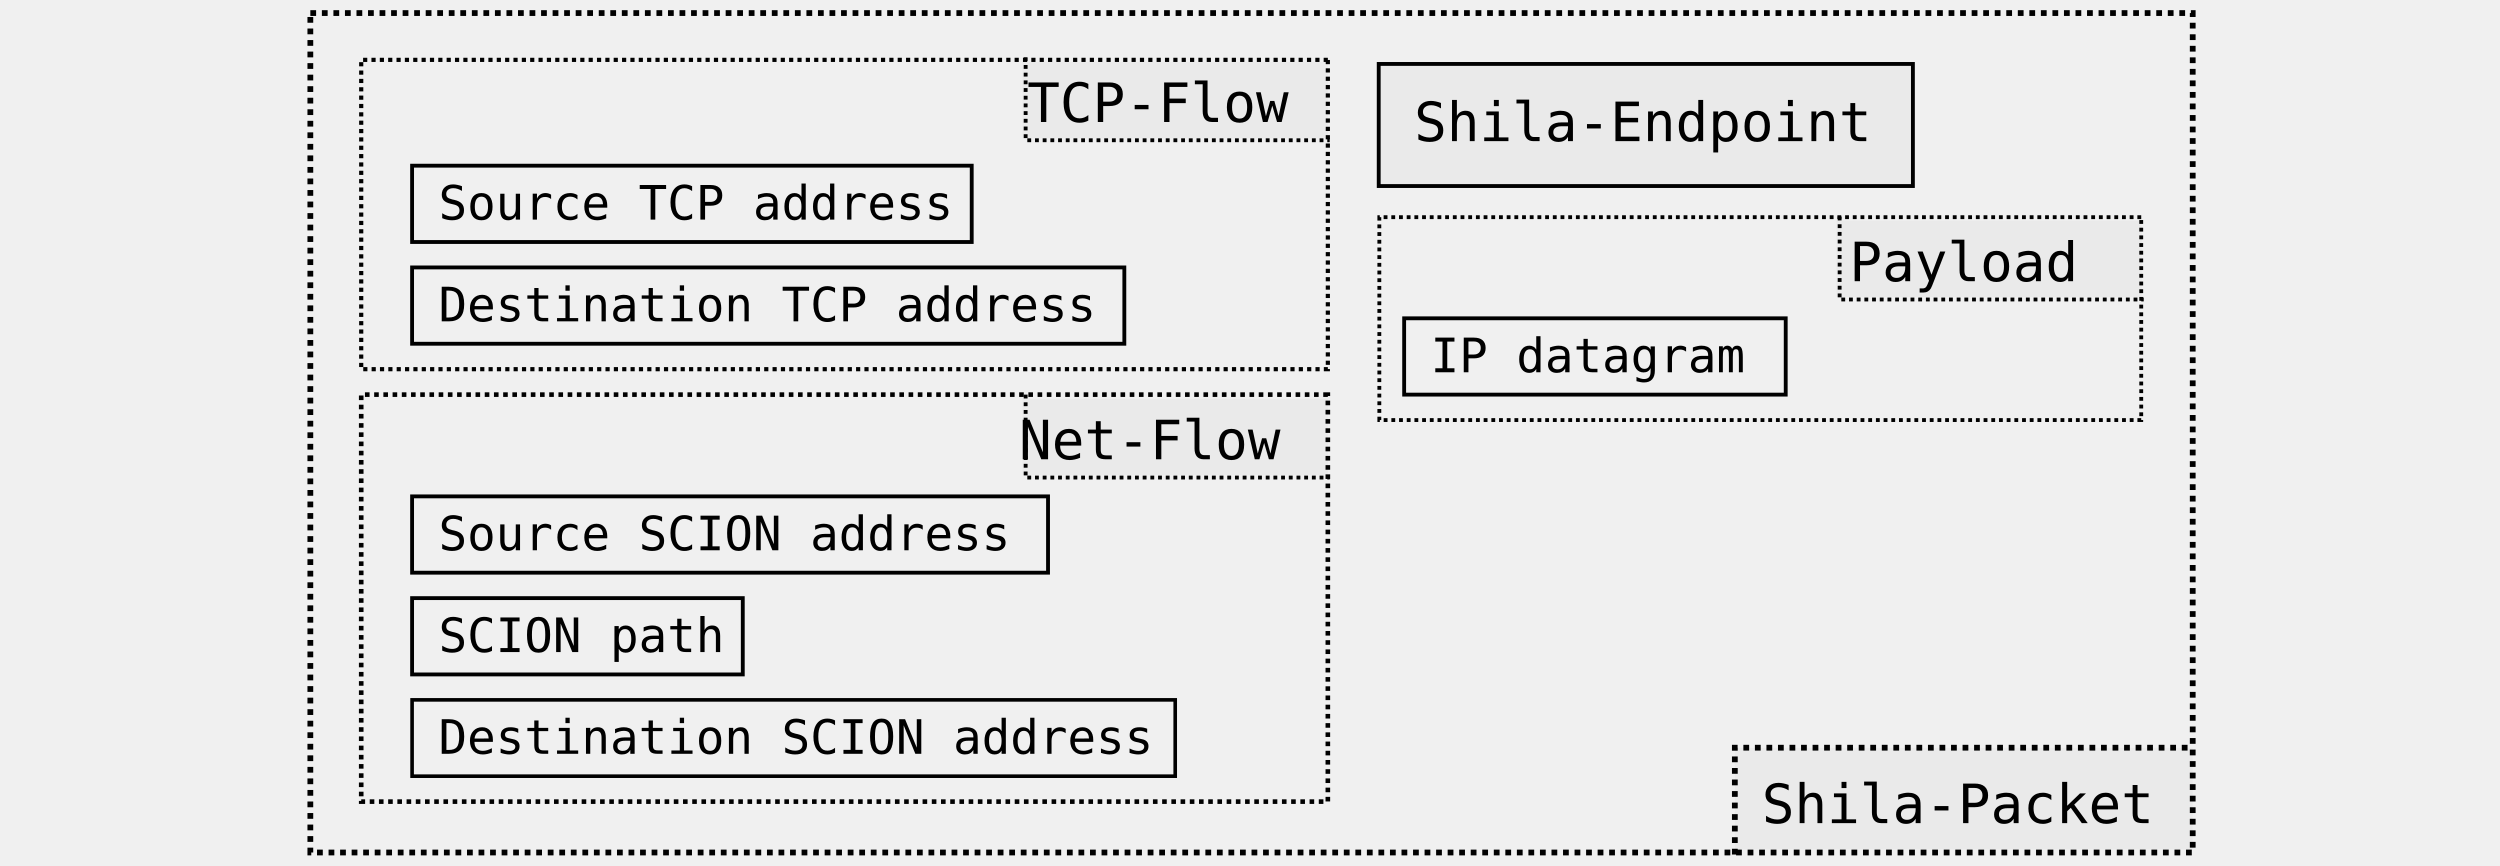
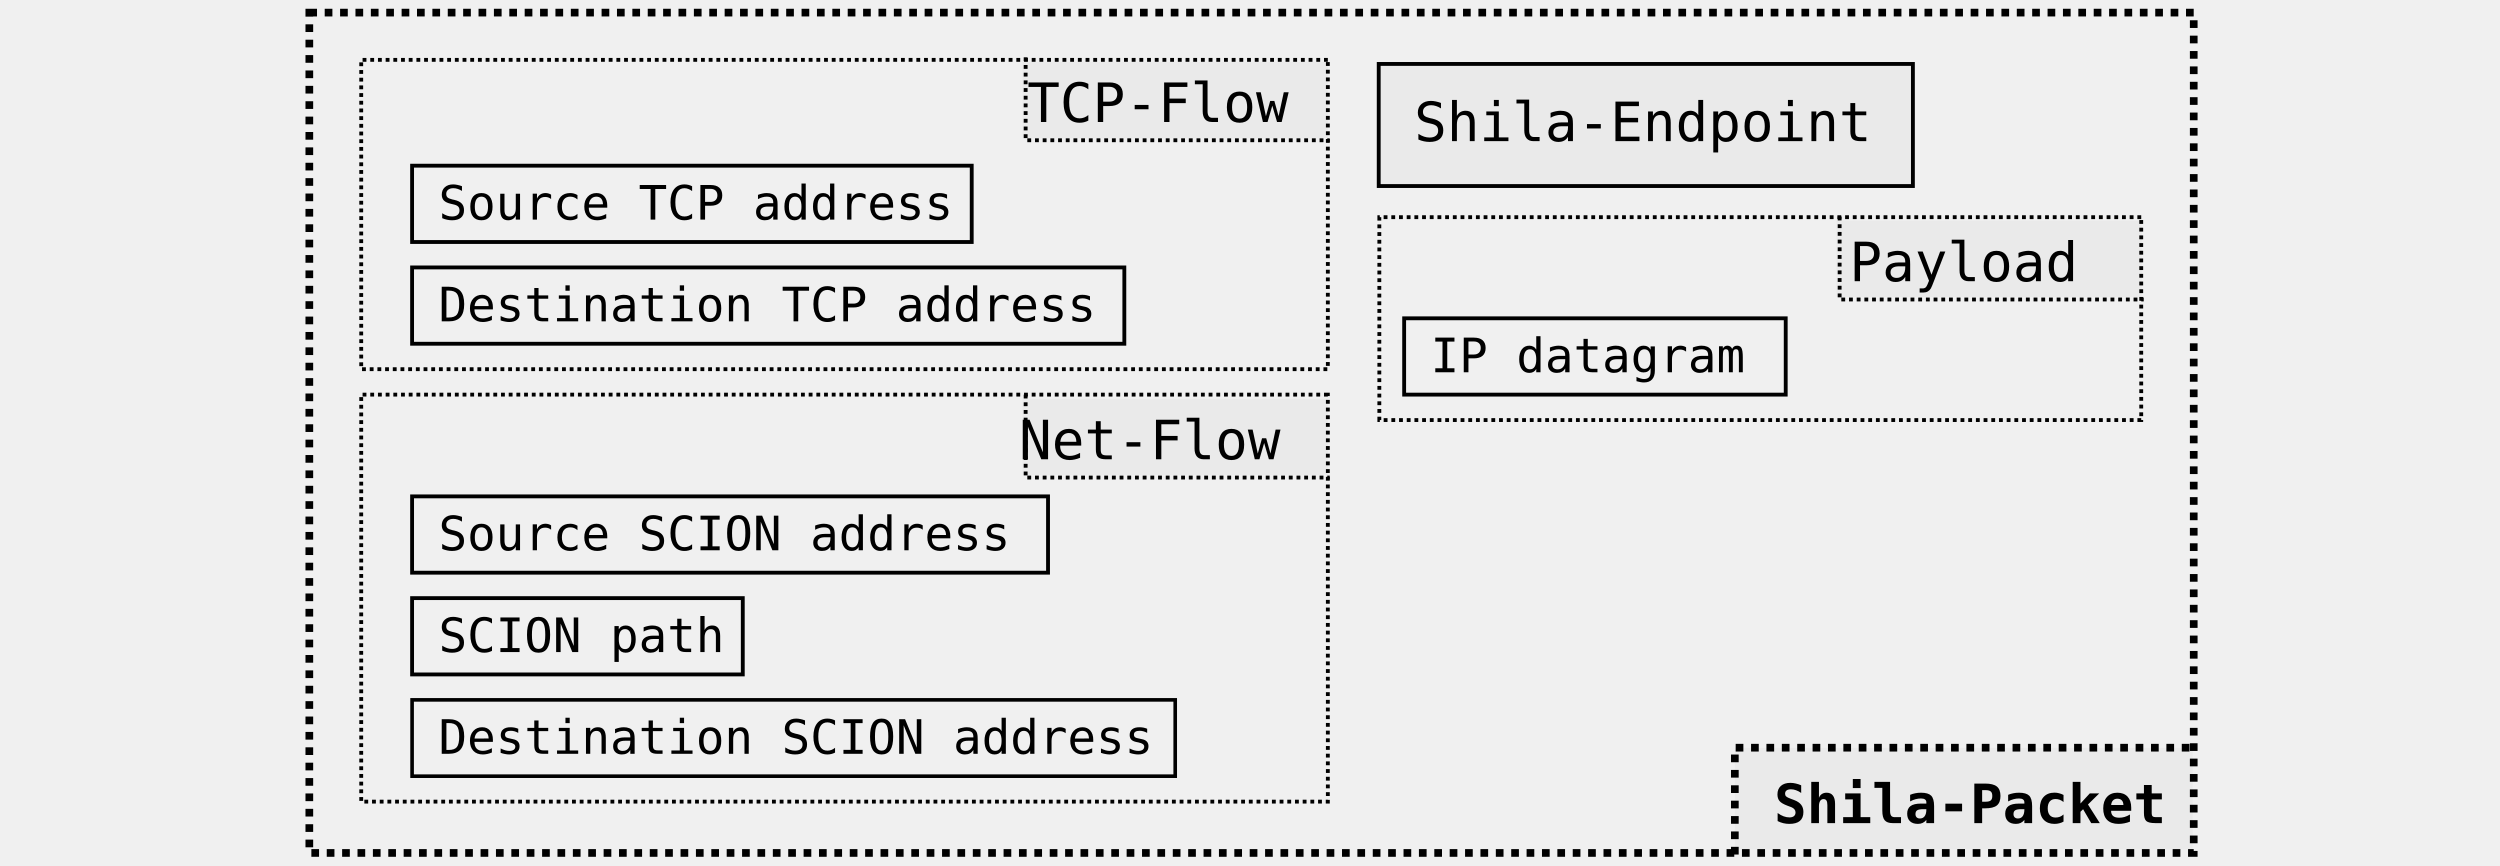
<svg xmlns="http://www.w3.org/2000/svg" width="2457" height="850.669" viewBox="0 0 650.081 225.073" version="1.1" id="svg8">
  <defs id="defs2">
    <marker orient="auto" refY="0" refX="0" id="marker3254" style="overflow:visible">
      <path id="path3252" d="M 5.77,0 -2.88,5 V -5 Z" style="fill:#000000;fill-opacity:1;fill-rule:evenodd;stroke:#000000;stroke-width:1pt;stroke-opacity:1" transform="scale(0.4)" />
    </marker>
    <marker orient="auto" refY="0" refX="0" id="marker3022" style="overflow:visible">
      <path id="path3020" d="M 5.77,0 -2.88,5 V -5 Z" style="fill:#000000;fill-opacity:1;fill-rule:evenodd;stroke:#000000;stroke-width:1pt;stroke-opacity:1" transform="scale(0.4)" />
    </marker>
    <marker orient="auto" refY="0" refX="0" id="marker12304" style="overflow:visible">
      <path id="path12302" d="M 5.77,0 -2.88,5 V -5 Z" style="fill:#ffffff;fill-rule:evenodd;stroke:#000000;stroke-width:1pt;stroke-opacity:1" transform="matrix(0.8,0,0,0.8,-4.8,0)" />
    </marker>
    <marker orient="auto" refY="0" refX="0" id="TriangleOutS" style="overflow:visible">
      <path id="path11520" d="M 5.77,0 -2.88,5 V -5 Z" style="fill:#000000;fill-opacity:1;fill-rule:evenodd;stroke:#000000;stroke-width:1pt;stroke-opacity:1" transform="scale(0.2)" />
    </marker>
    <marker orient="auto" refY="0" refX="0" id="TriangleOutL" style="overflow:visible">
      <path id="path11514" d="M 5.77,0 -2.88,5 V -5 Z" style="fill:#000000;fill-opacity:1;fill-rule:evenodd;stroke:#000000;stroke-width:1pt;stroke-opacity:1" transform="scale(0.8)" />
    </marker>
    <marker orient="auto" refY="0" refX="0" id="EmptyTriangleOutL" style="overflow:visible">
      <path id="path11532" d="M 5.77,0 -2.88,5 V -5 Z" style="fill:#ffffff;fill-rule:evenodd;stroke:#000000;stroke-width:1pt;stroke-opacity:1" transform="matrix(0.8,0,0,0.8,-4.8,0)" />
    </marker>
    <marker orient="auto" refY="0" refX="0" id="Arrow2Lend" style="overflow:visible">
      <path id="path11393" style="fill:#000000;fill-opacity:1;fill-rule:evenodd;stroke:#000000;stroke-width:0.625;stroke-linejoin:round;stroke-opacity:1" d="M 8.719,4.034 -2.207,0.016 8.719,-4.002 c -1.745,2.372 -1.735,5.617 -6e-7,8.035 z" transform="matrix(-1.1,0,0,-1.1,-1.1,0)" />
    </marker>
    <marker style="overflow:visible" id="marker11722" refX="0" refY="0" orient="auto">
      <path transform="matrix(-0.4,0,0,-0.4,-4,0)" style="fill:#000000;fill-opacity:1;fill-rule:evenodd;stroke:#000000;stroke-width:1pt;stroke-opacity:1" d="M 0,0 5,-5 -12.5,0 5,5 Z" id="path11720" />
    </marker>
    <marker orient="auto" refY="0" refX="0" id="Arrow1Send" style="overflow:visible">
      <path id="path11387" d="M 0,0 5,-5 -12.5,0 5,5 Z" style="fill:#000000;fill-opacity:1;fill-rule:evenodd;stroke:#000000;stroke-width:1pt;stroke-opacity:1" transform="matrix(-0.2,0,0,-0.2,-1.2,0)" />
    </marker>
    <marker orient="auto" refY="0" refX="0" id="DotM" style="overflow:visible">
      <path id="path916" d="m -2.5,-1 c 0,2.76 -2.24,5 -5,5 -2.76,0 -5,-2.24 -5,-5 0,-2.76 2.24,-5 5,-5 2.76,0 5,2.24 5,5 z" style="fill:#000000;fill-opacity:1;fill-rule:evenodd;stroke:#000000;stroke-width:1pt;stroke-opacity:1" transform="matrix(0.4,0,0,0.4,2.96,0.4)" />
    </marker>
    <marker orient="auto" refY="0" refX="0" id="DotL" style="overflow:visible">
      <path id="path913" d="m -2.5,-1 c 0,2.76 -2.24,5 -5,5 -2.76,0 -5,-2.24 -5,-5 0,-2.76 2.24,-5 5,-5 2.76,0 5,2.24 5,5 z" style="fill:#000000;fill-opacity:1;fill-rule:evenodd;stroke:#000000;stroke-width:1pt;stroke-opacity:1" transform="matrix(0.8,0,0,0.8,5.92,0.8)" />
    </marker>
    <marker orient="auto" refY="0" refX="0" id="Arrow1Mend-7" style="overflow:visible">
      <path id="path861-7" d="M 0,0 5,-5 -12.5,0 5,5 Z" style="fill:#000000;fill-opacity:1;fill-rule:evenodd;stroke:#000000;stroke-width:1pt;stroke-opacity:1" transform="matrix(-0.4,0,0,-0.4,-4,0)" />
    </marker>
    <marker orient="auto" refY="0" refX="0" id="Arrow1Mend-0" style="overflow:visible">
      <path id="path861-6" d="M 0,0 5,-5 -12.5,0 5,5 Z" style="fill:#000000;fill-opacity:1;fill-rule:evenodd;stroke:#000000;stroke-width:1pt;stroke-opacity:1" transform="matrix(-0.4,0,0,-0.4,-4,0)" />
    </marker>
    <marker orient="auto" refY="0" refX="0" id="Arrow1Mend-4" style="overflow:visible">
      <path id="path861-8" d="M 0,0 5,-5 -12.5,0 5,5 Z" style="fill:#000000;fill-opacity:1;fill-rule:evenodd;stroke:#000000;stroke-width:1pt;stroke-opacity:1" transform="matrix(-0.4,0,0,-0.4,-4,0)" />
    </marker>
    <marker orient="auto" refY="0" refX="0" id="Arrow1Mend-4-8" style="overflow:visible">
      <path id="path861-8-2" d="M 0,0 5,-5 -12.5,0 5,5 Z" style="fill:#000000;fill-opacity:1;fill-rule:evenodd;stroke:#000000;stroke-width:1pt;stroke-opacity:1" transform="matrix(-0.4,0,0,-0.4,-4,0)" />
    </marker>
    <marker orient="auto" refY="0" refX="0" id="Arrow1Mend-7-6" style="overflow:visible">
      <path id="path861-7-4" d="M 0,0 5,-5 -12.5,0 5,5 Z" style="fill:#000000;fill-opacity:1;fill-rule:evenodd;stroke:#000000;stroke-width:1pt;stroke-opacity:1" transform="matrix(-0.4,0,0,-0.4,-4,0)" />
    </marker>
    <marker orient="auto" refY="0" refX="0" id="Arrow1Mend-6" style="overflow:visible">
      <path id="path861-75" d="M 0,0 5,-5 -12.5,0 5,5 Z" style="fill:#000000;fill-opacity:1;fill-rule:evenodd;stroke:#000000;stroke-width:1pt;stroke-opacity:1" transform="matrix(-0.4,0,0,-0.4,-4,0)" />
    </marker>
    <marker orient="auto" refY="0" refX="0" id="Arrow1Mend-0-6" style="overflow:visible">
      <path id="path861-6-2" d="M 0,0 5,-5 -12.5,0 5,5 Z" style="fill:#000000;fill-opacity:1;fill-rule:evenodd;stroke:#000000;stroke-width:1pt;stroke-opacity:1" transform="matrix(-0.4,0,0,-0.4,-4,0)" />
    </marker>
    <marker orient="auto" refY="0" refX="0" id="Arrow1Mstart-2-2-3-4-1-9" style="overflow:visible">
      <path id="path3028-5-2-7-8-7-6" d="M 0,0 5,-5 -12.5,0 5,5 Z" style="fill:#000000;fill-opacity:1;fill-rule:evenodd;stroke:#000000;stroke-width:1pt;stroke-opacity:1" transform="matrix(0.4,0,0,0.4,4,0)" />
    </marker>
    <marker orient="auto" refY="0" refX="0" id="Arrow1Mend-4-3" style="overflow:visible">
      <path id="path861-8-6" d="M 0,0 5,-5 -12.5,0 5,5 Z" style="fill:#000000;fill-opacity:1;fill-rule:evenodd;stroke:#000000;stroke-width:1pt;stroke-opacity:1" transform="matrix(-0.4,0,0,-0.4,-4,0)" />
    </marker>
    <marker orient="auto" refY="0" refX="0" id="Arrow1Mend-4-3-3" style="overflow:visible">
      <path id="path861-8-6-6" d="M 0,0 5,-5 -12.5,0 5,5 Z" style="fill:#000000;fill-opacity:1;fill-rule:evenodd;stroke:#000000;stroke-width:1pt;stroke-opacity:1" transform="matrix(-0.4,0,0,-0.4,-4,0)" />
    </marker>
    <marker orient="auto" refY="0" refX="0" id="marker12304-7" style="overflow:visible">
      <path id="path12302-5" d="M 5.77,0 -2.88,5 V -5 Z" style="fill:#ffffff;fill-rule:evenodd;stroke:#000000;stroke-width:1pt;stroke-opacity:1" transform="matrix(0.8,0,0,0.8,-4.8,0)" />
    </marker>
    <marker orient="auto" refY="0" refX="0" id="marker3022-3" style="overflow:visible">
      <path id="path3020-5" d="M 5.77,0 -2.88,5 V -5 Z" style="fill:#000000;fill-opacity:1;fill-rule:evenodd;stroke:#000000;stroke-width:1pt;stroke-opacity:1" transform="scale(0.4)" />
    </marker>
    <marker orient="auto" refY="0" refX="0" id="marker3254-6" style="overflow:visible">
      <path id="path3252-2" d="M 5.77,0 -2.88,5 V -5 Z" style="fill:#000000;fill-opacity:1;fill-rule:evenodd;stroke:#000000;stroke-width:1pt;stroke-opacity:1" transform="scale(0.4)" />
    </marker>
    <marker orient="auto" refY="0" refX="0" id="Arrow1Mend" style="overflow:visible">
      <path id="path861" d="M 0,0 5,-5 -12.5,0 5,5 Z" style="fill:#000000;fill-opacity:1;fill-rule:evenodd;stroke:#000000;stroke-width:1pt;stroke-opacity:1" transform="matrix(-0.4,0,0,-0.4,-4,0)" />
    </marker>
  </defs>
  <g id="layer1" transform="translate(-50.27084,-492.0416)">
    <rect style="opacity:1;fill:#eaeaea;fill-opacity:1;stroke:none;stroke-width:1.061;stroke-linejoin:miter;stroke-miterlimit:4;stroke-dasharray:1.061, 4.243;stroke-dashoffset:0;stroke-opacity:1" id="rect13868-3-7" width="79.375" height="19.844" x="316.177" y="508.137" />
    <rect style="opacity:1;fill:#eaeaea;fill-opacity:1;stroke:none;stroke-width:1.061;stroke-linejoin:miter;stroke-miterlimit:4;stroke-dasharray:1.061, 4.243;stroke-dashoffset:0;stroke-opacity:1" id="rect13868-3-7-5" width="79.375" height="19.844" x="316.177" y="595.715" />
    <rect style="opacity:1;fill:none;fill-opacity:1;stroke:none;stroke-width:1.5;stroke-linecap:round;stroke-linejoin:round;stroke-miterlimit:4;stroke-dasharray:1.5, 1.5;stroke-dashoffset:0;stroke-opacity:1" id="rect1164-5" width="6.615" height="6.615" x="691.092" y="574.812" />
    <rect style="opacity:1;fill:#eaeaea;fill-opacity:1;stroke:#000000;stroke-width:1;stroke-linejoin:miter;stroke-miterlimit:4.4;stroke-dasharray:1, 1;stroke-dashoffset:0;stroke-opacity:1" id="rect819-5" width="291.042" height="79.375" x="150.813" y="847.333" />
    <text xml:space="preserve" style="font-style:normal;font-weight:normal;font-size:10.583px;line-height:1.25;font-family:sans-serif;letter-spacing:0px;word-spacing:0px;fill:#000000;fill-opacity:1;stroke:none;stroke-width:0.265" x="198.918" y="872.398" id="text823-3">
      <tspan id="tspan821-5" x="198.918" y="872.398" style="font-style:normal;font-variant:normal;font-weight:normal;font-stretch:normal;font-size:14.111px;font-family:'DejaVu Sans Mono';-inkscape-font-specification:'DejaVu Sans Mono';stroke-width:0.265">Shila-Connection-Mapping</tspan>
    </text>
    <rect style="opacity:1;fill:#eaeaea;fill-opacity:1;stroke:#000000;stroke-width:1;stroke-linejoin:miter;stroke-miterlimit:4.4;stroke-dasharray:1, 1;stroke-dashoffset:0;stroke-opacity:1" id="rect819-3-2" width="165.365" height="48.54" x="-113.771" y="969.306" />
    <text xml:space="preserve" style="font-style:normal;font-weight:normal;font-size:10.583px;line-height:1.25;font-family:sans-serif;letter-spacing:0px;word-spacing:0px;fill:#000000;fill-opacity:1;stroke:none;stroke-width:0.265" x="-98.101" y="998.853" id="text823-6-9">
      <tspan id="tspan821-7-1" x="-98.101" y="998.853" style="font-style:normal;font-variant:normal;font-weight:normal;font-stretch:normal;font-size:14.111px;font-family:'DejaVu Sans Mono';-inkscape-font-specification:'DejaVu Sans Mono';stroke-width:0.265">Shila-Connection</tspan>
    </text>
    <path style="fill:none;stroke:#000000;stroke-width:1.5;stroke-linecap:butt;stroke-linejoin:miter;stroke-miterlimit:4;stroke-dasharray:none;stroke-opacity:1;marker-end:url(#Arrow1Mend)" d="m -11.906,932 v -18.521 51.594" id="path850" />
    <path style="fill:none;stroke:#000000;stroke-width:1.5;stroke-linecap:butt;stroke-linejoin:miter;stroke-miterlimit:4;stroke-dasharray:none;stroke-opacity:1;marker-end:url(#marker3254-6)" d="m 365.125,906.6 v 79.64 H 58.208" id="path850-5" />
    <rect style="opacity:1;fill:#eaeaea;fill-opacity:1;stroke:#000000;stroke-width:1;stroke-linejoin:miter;stroke-miterlimit:4.4;stroke-dasharray:none;stroke-dashoffset:0;stroke-opacity:1" id="rect819-3-2-0" width="119.062" height="58.208" x="-66.146" y="853.948" />
    <path style="fill:none;stroke:#000000;stroke-width:1.5;stroke-linecap:butt;stroke-linejoin:miter;stroke-miterlimit:4;stroke-dasharray:none;stroke-opacity:1;marker-end:url(#marker3022-3)" d="M 24.606,896.017 H 130.969 181.24" id="path850-47" />
    <text xml:space="preserve" style="font-style:normal;font-weight:normal;font-size:10.583px;line-height:1.25;font-family:sans-serif;letter-spacing:0px;word-spacing:0px;fill:#000000;fill-opacity:1;stroke:none;stroke-width:0.265" x="-56.923" y="874.029" id="text823-6-9-7">
      <tspan x="-56.923" y="874.029" style="font-style:normal;font-variant:normal;font-weight:normal;font-stretch:normal;font-size:14.111px;font-family:'DejaVu Sans Mono';-inkscape-font-specification:'DejaVu Sans Mono';stroke-width:0.265" id="tspan10795">Shila-Packet</tspan>
    </text>
    <rect style="opacity:1;fill:#ffffff;fill-opacity:1;stroke:#000000;stroke-width:1;stroke-linejoin:miter;stroke-miterlimit:4.4;stroke-dasharray:none;stroke-dashoffset:0;stroke-opacity:1" id="rect819-3-2-0-1" width="64.823" height="19.844" x="-41.01" y="884.904" />
    <text xml:space="preserve" style="font-style:normal;font-weight:normal;font-size:10.583px;line-height:1.25;font-family:sans-serif;letter-spacing:0px;word-spacing:0px;fill:#000000;fill-opacity:1;stroke:none;stroke-width:0.265" x="-32.693" y="899.047" id="text823-6-9-7-5-1">
      <tspan x="-32.693" y="899.047" style="font-style:normal;font-variant:normal;font-weight:normal;font-stretch:normal;font-size:10.583px;font-family:'DejaVu Sans Mono';-inkscape-font-specification:'DejaVu Sans Mono';stroke-width:0.265" id="tspan10795-6-2">TCP-Flow</tspan>
    </text>
    <rect style="opacity:1;fill:#ffffff;fill-opacity:1;stroke:#000000;stroke-width:1;stroke-linejoin:miter;stroke-miterlimit:4.4;stroke-dasharray:none;stroke-dashoffset:0;stroke-opacity:1" id="rect819-3-2-0-1-7-3" width="119.062" height="19.844" x="296.333" y="885.698" />
    <text xml:space="preserve" style="font-style:normal;font-weight:normal;font-size:10.583px;line-height:1.25;font-family:sans-serif;letter-spacing:0px;word-spacing:0px;fill:#000000;fill-opacity:1;stroke:none;stroke-width:0.265" x="304.254" y="898.385" id="text823-6-9-7-5-1-0-6">
      <tspan x="304.254" y="898.385" style="font-style:normal;font-variant:normal;font-weight:normal;font-stretch:normal;font-size:10.583px;font-family:'DejaVu Sans Mono';-inkscape-font-specification:'DejaVu Sans Mono';stroke-width:0.265" id="tspan10795-6-2-9-0">Shila-Connection</tspan>
    </text>
    <path style="fill:none;stroke:#000000;stroke-width:1;stroke-linecap:butt;stroke-linejoin:miter;stroke-miterlimit:4;stroke-dasharray:none;stroke-opacity:1;marker-end:url(#marker12304-7)" d="m 250.031,895.223 h 19.844 26.458" id="path850-47-6" />
    <rect style="opacity:1;fill:#eaeaea;fill-opacity:1;stroke:none;stroke-width:1.5;stroke-linejoin:miter;stroke-miterlimit:4;stroke-dasharray:1.5, 6;stroke-dashoffset:0;stroke-opacity:1" id="rect13868" width="119.062" height="26.458" x="345.281" y="998.146" />
    <text xml:space="preserve" style="font-style:normal;font-weight:normal;font-size:10.583px;line-height:1.25;font-family:sans-serif;letter-spacing:0px;word-spacing:0px;fill:#000000;fill-opacity:1;stroke:none;stroke-width:0.265" x="355.472" y="1017.76" id="text823-6-9-1">
      <tspan id="tspan821-7-1-8" x="355.472" y="1017.76" style="font-style:normal;font-variant:normal;font-weight:normal;font-stretch:normal;font-size:14.111px;font-family:'DejaVu Sans Mono';-inkscape-font-specification:'DejaVu Sans Mono';stroke-width:0.265">Working-Side</tspan>
    </text>
    <path style="fill:none;fill-opacity:1;stroke:#000000;stroke-width:1.5;stroke-linecap:butt;stroke-linejoin:miter;stroke-miterlimit:4;stroke-dasharray:1.5, 1.5;stroke-dashoffset:0;stroke-opacity:1" d="m 345.281,1025.927 v -27.781 h 119.062" id="path12612" />
    <rect style="opacity:1;fill:#ffffff;fill-opacity:1;stroke:none;stroke-width:1.5;stroke-linejoin:miter;stroke-miterlimit:4.4;stroke-dasharray:1.5, 6;stroke-dashoffset:0;stroke-opacity:1" id="rect13776" width="13.229" height="6.615" x="-38.365" y="821.933" />
    <rect style="opacity:1;fill:#eaeaea;fill-opacity:1;stroke:#000000;stroke-width:1;stroke-linejoin:miter;stroke-miterlimit:4.4;stroke-dasharray:none;stroke-dashoffset:0;stroke-opacity:1" id="rect819-3-2-0-1-7-7-9" width="19.844" height="13.229" x="-21.859" y="929.089" />
    <path style="fill:none;stroke:#000000;stroke-width:1.5;stroke-linecap:butt;stroke-linejoin:miter;stroke-miterlimit:4;stroke-dasharray:1.5, 1.5;stroke-dashoffset:0;stroke-opacity:1" d="M -99.219,805 H 464.344 V 1024.604 H 113.771 V 951.844 H -99.219 Z" id="path1086" />
    <g transform="matrix(0.5659023,0,0,0.5044971,-227.3165,629.851)" id="g4536-7">
      <ellipse ry="26.458" rx="9.922" cy="386.75" cx="177.703" id="path4491-8" style="opacity:1;fill:#ececec;fill-opacity:1;stroke:#000000;stroke-width:0.716;stroke-linejoin:miter;stroke-miterlimit:4.4;stroke-dasharray:none;stroke-dashoffset:0;stroke-opacity:1" />
      <path id="path4526-4" d="m 177.268,413.203 h 92.604 c 0,0 -5.235,-0.699 -7.416,-6.615 -2.181,-5.916 -2.475,-8.79 -2.94,-13.229 -0.465,-4.439 -0.413,-8.824 0.134,-13.229 0.547,-4.405 1.28,-7.416 3.145,-13.029 1.866,-5.612 7.077,-6.815 7.077,-6.815 H 177.268" style="fill:#ececec;fill-opacity:1;stroke:#000000;stroke-width:0.716;stroke-linecap:butt;stroke-linejoin:miter;stroke-miterlimit:4;stroke-dasharray:none;stroke-opacity:1" />
      <ellipse ry="26.458" rx="9.922" cy="386.867" cx="269.346" id="path4491-6-5" style="opacity:1;fill:#9d9d9d;fill-opacity:1;stroke:#000000;stroke-width:0.716;stroke-linejoin:miter;stroke-miterlimit:4.4;stroke-dasharray:none;stroke-dashoffset:0;stroke-opacity:1" />
    </g>
    <text xml:space="preserve" style="font-style:normal;font-weight:normal;font-size:10.583px;line-height:1.25;font-family:sans-serif;text-align:center;letter-spacing:0px;word-spacing:0px;text-anchor:middle;fill:#000000;fill-opacity:1;stroke:none;stroke-width:0.265" x="-106.632" y="828.043" id="text823-6-9-7-5-1-02-7-3-5">
      <tspan x="-106.632" y="828.043" style="font-style:normal;font-variant:normal;font-weight:normal;font-stretch:normal;font-size:8.819px;font-family:'DejaVu Sans Mono';-inkscape-font-specification:'DejaVu Sans Mono';text-align:center;text-anchor:middle;stroke-width:0.265" id="tspan10795-6-2-3-5-2-0">Ingress</tspan>
    </text>
    <path style="fill:none;stroke:#000000;stroke-width:1.5;stroke-linecap:butt;stroke-linejoin:miter;stroke-miterlimit:4;stroke-dasharray:none;stroke-opacity:1;marker-end:url(#Arrow1Mend-4-3-3)" d="m -78.052,826.167 h 66.146 v 23.283" id="path850-5-7" />
    <rect style="opacity:1;fill:#eaeaea;fill-opacity:1;stroke:#000000;stroke-width:1;stroke-linejoin:miter;stroke-miterlimit:4.4;stroke-dasharray:none;stroke-dashoffset:0;stroke-opacity:1" id="rect819-3-2-0-1-7-5" width="19.844" height="13.229" x="-50.006" y="817.964" />
    <rect style="opacity:1;fill:#ffffff;fill-opacity:1;stroke:#000000;stroke-width:1;stroke-linejoin:miter;stroke-miterlimit:4.4;stroke-dasharray:none;stroke-dashoffset:0;stroke-opacity:1" id="rect819-3-2-0-1-5" width="64.823" height="19.844" x="185.208" y="885.698" />
    <text xml:space="preserve" style="font-style:normal;font-weight:normal;font-size:10.583px;line-height:1.25;font-family:sans-serif;letter-spacing:0px;word-spacing:0px;fill:#000000;fill-opacity:1;stroke:none;stroke-width:0.265" x="193.526" y="899.841" id="text823-6-9-7-5-1-3">
      <tspan x="193.526" y="899.841" style="font-style:normal;font-variant:normal;font-weight:normal;font-stretch:normal;font-size:10.583px;font-family:'DejaVu Sans Mono';-inkscape-font-specification:'DejaVu Sans Mono';stroke-width:0.265" id="tspan10795-6-2-5">TCP-Flow</tspan>
    </text>
    <text id="text823-6-9-7-5-1-02-0-6-3-1-6-6-4-0-5-7-4-9-8-4-3-7-26" y="890.473" x="98.803" style="font-style:normal;font-weight:normal;font-size:10.583px;line-height:1.25;font-family:sans-serif;text-align:center;letter-spacing:0px;word-spacing:0px;text-anchor:middle;fill:#000000;fill-opacity:1;stroke:none;stroke-width:0.265" xml:space="preserve">
      <tspan style="font-style:oblique;font-variant:normal;font-weight:bold;font-stretch:normal;font-size:7.056px;font-family:'DejaVu Sans Mono';-inkscape-font-specification:'DejaVu Sans Mono Bold Oblique';text-align:center;text-anchor:middle;stroke-width:0.265" y="890.473" x="98.803" id="tspan4167-4-6-5-4-4-2-9-8-6-5-1">Key</tspan>
    </text>
    <text id="text823-6-9-7-5-1-02-0-6-3-1-6-6-4-0-5-7-4-9-8-4-3-7-26-3" y="980.695" x="196.699" style="font-style:normal;font-weight:normal;font-size:10.583px;line-height:1.25;font-family:sans-serif;text-align:center;letter-spacing:0px;word-spacing:0px;text-anchor:middle;fill:#000000;fill-opacity:1;stroke:none;stroke-width:0.265" xml:space="preserve">
      <tspan style="font-style:oblique;font-variant:normal;font-weight:bold;font-stretch:normal;font-size:7.056px;font-family:'DejaVu Sans Mono';-inkscape-font-specification:'DejaVu Sans Mono Bold Oblique';text-align:center;text-anchor:middle;stroke-width:0.265" y="980.695" x="196.699" id="tspan4167-4-6-5-4-4-2-9-8-6-5-1-6">Value</tspan>
    </text>
    <rect style="opacity:1;fill:none;fill-opacity:1;stroke:none;stroke-width:1.5;stroke-linecap:round;stroke-linejoin:round;stroke-miterlimit:4;stroke-dasharray:1.5, 1.5;stroke-dashoffset:0;stroke-opacity:1" id="rect1164" width="6.615" height="6.615" x="-150.813" y="885.698" />
    <rect style="opacity:1;fill:#eaeaea;fill-opacity:1;stroke:none;stroke-width:1.5;stroke-linejoin:miter;stroke-miterlimit:4;stroke-dasharray:1.5, 6;stroke-dashoffset:0;stroke-opacity:1" id="rect13868-3" width="119.062" height="26.458" x="501.385" y="686.467" />
-     <text xml:space="preserve" style="font-style:normal;font-weight:normal;font-size:10.583px;line-height:1.25;font-family:sans-serif;letter-spacing:0px;word-spacing:0px;fill:#000000;fill-opacity:1;stroke:none;stroke-width:0.265" x="508.401" y="706.081" id="text823-6-9-1-6">
-       <tspan id="tspan821-7-1-8-7" x="508.401" y="706.081" style="font-style:normal;font-variant:normal;font-weight:normal;font-stretch:normal;font-size:14.111px;font-family:'DejaVu Sans Mono';-inkscape-font-specification:'DejaVu Sans Mono';stroke-width:0.265">Shila-Packet</tspan>
+     <text xml:space="preserve" style="font-style:normal;font-weight:normal;font-size:10.583px;line-height:1.25;font-family:sans-serif;letter-spacing:0px;word-spacing:0px;fill:#000000;fill-opacity:1;stroke:none;stroke-width:0.265" x="511.576" y="706.081" id="text823-6-9-1-6">
+       <tspan id="tspan821-7-1-8-7" x="511.576" y="706.081" style="font-style:normal;font-variant:normal;font-weight:bold;font-stretch:normal;font-size:14.111px;font-family:'DejaVu Sans Mono';-inkscape-font-specification:'DejaVu Sans Mono';stroke-width:0.265">Shila-Packet</tspan>
    </text>
-     <path style="fill:none;fill-opacity:1;stroke:#000000;stroke-width:1.5;stroke-linecap:butt;stroke-linejoin:miter;stroke-miterlimit:4;stroke-dasharray:1.5, 1.5;stroke-dashoffset:0;stroke-opacity:1" d="m 501.385,714.248 v -27.781 h 119.062" id="path12612-5" />
-     <path style="fill:none;stroke:#000000;stroke-width:1.5;stroke-linecap:butt;stroke-linejoin:miter;stroke-miterlimit:4;stroke-dasharray:1.5, 1.5;stroke-dashoffset:0;stroke-opacity:1" d="m 130.969,495.437 h 489.479 l 1e-5,218.281 H 315.243 l -184.274,7e-5 z" id="path1086-3" />
-     <rect y="507.608" x="-395.552" height="80.433" width="251.354" id="rect819-5-3-6-9-5-2" style="opacity:1;fill:none;fill-opacity:1;stroke:#000000;stroke-width:1.086;stroke-linejoin:miter;stroke-miterlimit:4.4;stroke-dasharray:1.086, 1.086;stroke-dashoffset:0;stroke-opacity:1" transform="scale(-1,1)" />
+     <path style="fill:none;fill-opacity:1;stroke:#000000;stroke-width:2;stroke-linecap:butt;stroke-linejoin:miter;stroke-miterlimit:4;stroke-dasharray:2,2;stroke-dashoffset:0;stroke-opacity:1" d="m 501.385,714.248 v -27.781 h 119.062" id="path12612-5" />
+     <path style="fill:none;stroke:#000000;stroke-width:2;stroke-linecap:butt;stroke-linejoin:miter;stroke-miterlimit:4;stroke-dasharray:2,2;stroke-dashoffset:0;stroke-opacity:1" d="m 130.705,495.32 h 490.007 l 10e-6,218.516 H 315.178 l -184.473,7e-5 z" id="path1086-3" />
+     <rect y="507.608" x="-395.552" height="80.433" width="251.354" id="rect819-5-3-6-9-5-2" style="opacity:1;fill:none;fill-opacity:1;stroke:#000000;stroke-width:1;stroke-linejoin:miter;stroke-miterlimit:4.4;stroke-dasharray:1,1;stroke-dashoffset:0;stroke-opacity:1" transform="scale(-1,1)" />
    <text id="text823-6-9-1-1-7-2-0" y="523.759" x="358.251" style="font-style:normal;font-weight:normal;font-size:10.583px;line-height:1.25;font-family:sans-serif;text-align:center;letter-spacing:0px;word-spacing:0px;text-anchor:middle;fill:#000000;fill-opacity:1;stroke:none;stroke-width:0.265" xml:space="preserve">
      <tspan style="font-style:normal;font-variant:normal;font-weight:normal;font-stretch:normal;font-size:14.111px;font-family:'DejaVu Sans Mono';-inkscape-font-specification:'DejaVu Sans Mono';text-align:center;text-anchor:middle;stroke-width:0.265" y="523.759" x="358.251" id="tspan821-7-1-8-2-3-5-6">TCP-Flow</tspan>
    </text>
    <path id="path12612-0-0-2-5" d="m 316.971,506.946 v 21.565 h 79.064" style="fill:none;fill-opacity:1;stroke:#000000;stroke-width:1;stroke-linecap:butt;stroke-linejoin:miter;stroke-miterlimit:4;stroke-dasharray:1, 1;stroke-dashoffset:0;stroke-opacity:1" />
-     <rect y="594.656" x="-395.552" height="105.833" width="251.354" id="rect819-5-3-6-9-5-2-2" style="opacity:1;fill:none;fill-opacity:1;stroke:#000000;stroke-width:1.198;stroke-linejoin:miter;stroke-miterlimit:4.4;stroke-dasharray:1.198, 1.198;stroke-dashoffset:0;stroke-opacity:1" transform="scale(-1,1)" />
+     <rect y="594.656" x="-395.552" height="105.833" width="251.354" id="rect819-5-3-6-9-5-2-2" style="opacity:1;fill:none;fill-opacity:1;stroke:#000000;stroke-width:1;stroke-linejoin:miter;stroke-miterlimit:4.4;stroke-dasharray:1,1;stroke-dashoffset:0;stroke-opacity:1" transform="scale(-1,1)" />
    <text id="text823-6-9-1-1-7-2-0-9" y="611.469" x="356.135" style="font-style:normal;font-weight:normal;font-size:10.583px;line-height:1.25;font-family:sans-serif;text-align:center;letter-spacing:0px;word-spacing:0px;text-anchor:middle;fill:#000000;fill-opacity:1;stroke:none;stroke-width:0.265" xml:space="preserve">
      <tspan style="font-style:normal;font-variant:normal;font-weight:normal;font-stretch:normal;font-size:14.111px;font-family:'DejaVu Sans Mono';-inkscape-font-specification:'DejaVu Sans Mono';text-align:center;text-anchor:middle;stroke-width:0.265" y="611.469" x="356.135" id="tspan821-7-1-8-2-3-5-6-1">Net-Flow</tspan>
    </text>
    <path id="path12612-0-0-2-5-2" d="m 316.971,594.656 v 21.565 h 79.064" style="fill:none;fill-opacity:1;stroke:#000000;stroke-width:1;stroke-linecap:butt;stroke-linejoin:miter;stroke-miterlimit:4;stroke-dasharray:1, 1;stroke-dashoffset:0;stroke-opacity:1" />
    <text xml:space="preserve" style="font-style:normal;font-variant:normal;font-weight:normal;font-stretch:normal;font-size:14.111px;line-height:1.25;font-family:'DejaVu Sans Mono';-inkscape-font-specification:'DejaVu Sans Mono, Normal';font-variant-ligatures:normal;font-variant-caps:normal;font-variant-numeric:normal;font-feature-settings:normal;text-align:start;letter-spacing:0px;word-spacing:0px;writing-mode:lr-tb;text-anchor:start;fill:#000000;fill-opacity:1;stroke:none;stroke-width:0.265" x="164.306" y="549.148" id="text1308">
      <tspan id="tspan1306" x="164.306" y="549.148" style="font-size:12.347px;stroke-width:0.265">Source TCP address</tspan>
    </text>
    <path style="fill:none;stroke:#000000;stroke-width:1;stroke-linecap:butt;stroke-linejoin:miter;stroke-miterlimit:4;stroke-dasharray:none;stroke-opacity:1" d="m 157.427,535.125 v 19.844 h 145.521 v -19.844 z" id="path1328" />
    <text xml:space="preserve" style="font-style:normal;font-variant:normal;font-weight:normal;font-stretch:normal;font-size:14.111px;line-height:1.25;font-family:'DejaVu Sans Mono';-inkscape-font-specification:'DejaVu Sans Mono, Normal';font-variant-ligatures:normal;font-variant-caps:normal;font-variant-numeric:normal;font-feature-settings:normal;text-align:start;letter-spacing:0px;word-spacing:0px;writing-mode:lr-tb;text-anchor:start;fill:#000000;fill-opacity:1;stroke:none;stroke-width:0.265" x="164.306" y="575.606" id="text1308-9">
      <tspan id="tspan1306-3" x="164.306" y="575.606" style="font-size:12.347px;stroke-width:0.265">Destination TCP address</tspan>
    </text>
    <path style="fill:none;stroke:#000000;stroke-width:1;stroke-linecap:butt;stroke-linejoin:miter;stroke-miterlimit:4;stroke-dasharray:none;stroke-opacity:1" d="m 157.427,561.583 v 19.844 h 185.208 v -19.844 z" id="path1328-6" />
    <text xml:space="preserve" style="font-style:normal;font-variant:normal;font-weight:normal;font-stretch:normal;font-size:14.111px;line-height:1.25;font-family:'DejaVu Sans Mono';-inkscape-font-specification:'DejaVu Sans Mono, Normal';font-variant-ligatures:normal;font-variant-caps:normal;font-variant-numeric:normal;font-feature-settings:normal;text-align:start;letter-spacing:0px;word-spacing:0px;writing-mode:lr-tb;text-anchor:start;fill:#000000;fill-opacity:1;stroke:none;stroke-width:0.265" x="164.306" y="635.137" id="text1308-0">
      <tspan id="tspan1306-6" x="164.306" y="635.137" style="font-size:12.347px;stroke-width:0.265">Source SCION address</tspan>
    </text>
    <path style="fill:none;stroke:#000000;stroke-width:1;stroke-linecap:butt;stroke-linejoin:miter;stroke-miterlimit:4;stroke-dasharray:none;stroke-opacity:1" d="m 157.427,621.115 v 19.844 h 165.365 v -19.844 z" id="path1328-2" />
    <text xml:space="preserve" style="font-style:normal;font-variant:normal;font-weight:normal;font-stretch:normal;font-size:14.111px;line-height:1.25;font-family:'DejaVu Sans Mono';-inkscape-font-specification:'DejaVu Sans Mono, Normal';font-variant-ligatures:normal;font-variant-caps:normal;font-variant-numeric:normal;font-feature-settings:normal;text-align:start;letter-spacing:0px;word-spacing:0px;writing-mode:lr-tb;text-anchor:start;fill:#000000;fill-opacity:1;stroke:none;stroke-width:0.265" x="164.306" y="661.596" id="text1308-9-6">
      <tspan id="tspan1306-3-1" x="164.306" y="661.596" style="font-size:12.347px;stroke-width:0.265">SCION path</tspan>
    </text>
    <path style="fill:none;stroke:#000000;stroke-width:1;stroke-linecap:butt;stroke-linejoin:miter;stroke-miterlimit:4;stroke-dasharray:none;stroke-opacity:1" d="m 157.427,647.573 v 19.844 h 85.99 v -19.844 z" id="path1328-6-8" />
    <text xml:space="preserve" style="font-style:normal;font-variant:normal;font-weight:normal;font-stretch:normal;font-size:14.111px;line-height:1.25;font-family:'DejaVu Sans Mono';-inkscape-font-specification:'DejaVu Sans Mono, Normal';font-variant-ligatures:normal;font-variant-caps:normal;font-variant-numeric:normal;font-feature-settings:normal;text-align:start;letter-spacing:0px;word-spacing:0px;writing-mode:lr-tb;text-anchor:start;fill:#000000;fill-opacity:1;stroke:none;stroke-width:0.265" x="164.306" y="688.054" id="text1308-9-6-7">
      <tspan id="tspan1306-3-1-9" x="164.306" y="688.054" style="font-size:12.347px;stroke-width:0.265">Destination SCION address</tspan>
    </text>
    <path style="fill:none;stroke:#000000;stroke-width:0.939;stroke-linecap:butt;stroke-linejoin:miter;stroke-miterlimit:4;stroke-dasharray:none;stroke-opacity:1" d="m 157.427,674.031 v 19.844 H 355.865 V 674.031 Z" id="path1328-6-8-2" />
    <text xml:space="preserve" style="font-style:normal;font-variant:normal;font-weight:normal;font-stretch:normal;font-size:12.347px;line-height:1.25;font-family:'DejaVu Sans Mono';-inkscape-font-specification:'DejaVu Sans Mono, Normal';font-variant-ligatures:normal;font-variant-caps:normal;font-variant-numeric:normal;font-feature-settings:normal;text-align:start;letter-spacing:0px;word-spacing:0px;writing-mode:lr-tb;text-anchor:start;fill:#000000;fill-opacity:1;stroke:none;stroke-width:0.265" x="145.521" y="627.729" id="text1404">
      <tspan id="tspan1402" x="145.521" y="638.654" style="stroke-width:0.265" />
    </text>
    <rect style="opacity:1;fill:#eaeaea;fill-opacity:1;stroke:#000000;stroke-width:1;stroke-linejoin:miter;stroke-miterlimit:4.4;stroke-dasharray:none;stroke-dashoffset:0;stroke-opacity:1" id="rect819-3-2-0-9" width="138.906" height="31.75" x="408.781" y="508.667" />
    <text xml:space="preserve" style="font-style:normal;font-weight:normal;font-size:10.583px;line-height:1.25;font-family:sans-serif;letter-spacing:0px;word-spacing:0px;fill:#000000;fill-opacity:1;stroke:none;stroke-width:0.265" x="418.004" y="528.748" id="text823-6-9-7-2">
      <tspan x="418.004" y="528.748" style="font-style:normal;font-variant:normal;font-weight:normal;font-stretch:normal;font-size:14.111px;font-family:'DejaVu Sans Mono';-inkscape-font-specification:'DejaVu Sans Mono';stroke-width:0.265" id="tspan10795-2">Shila-Endpoint</tspan>
    </text>
    <rect style="opacity:1;fill:#eaeaea;fill-opacity:1;stroke:none;stroke-width:1.061;stroke-linejoin:miter;stroke-miterlimit:4;stroke-dasharray:1.061, 4.243;stroke-dashoffset:0;stroke-opacity:1" id="rect13868-3-7-5-8" width="79.375" height="19.844" x="527.844" y="549.412" />
    <rect y="548.515" x="-607.058" height="52.756" width="198.116" id="rect819-5-3-6-9-5-2-2-9" style="opacity:1;fill:none;fill-opacity:1;stroke:#000000;stroke-width:1;stroke-linejoin:miter;stroke-miterlimit:4.4;stroke-dasharray:1, 1;stroke-dashoffset:0;stroke-opacity:1" transform="scale(-1,1)" />
    <text id="text823-6-9-1-1-7-2-0-9-7" y="565.167" x="567.801" style="font-style:normal;font-weight:normal;font-size:10.583px;line-height:1.25;font-family:sans-serif;text-align:center;letter-spacing:0px;word-spacing:0px;text-anchor:middle;fill:#000000;fill-opacity:1;stroke:none;stroke-width:0.265" xml:space="preserve">
      <tspan style="font-style:normal;font-variant:normal;font-weight:normal;font-stretch:normal;font-size:14.111px;font-family:'DejaVu Sans Mono';-inkscape-font-specification:'DejaVu Sans Mono';text-align:center;text-anchor:middle;stroke-width:0.265" y="565.167" x="567.801" id="tspan821-7-1-8-2-3-5-6-1-3">Payload</tspan>
    </text>
    <path id="path12612-0-0-2-5-2-6" d="m 528.637,548.354 v 21.565 h 79.064" style="fill:none;fill-opacity:1;stroke:#000000;stroke-width:1;stroke-linecap:butt;stroke-linejoin:miter;stroke-miterlimit:4;stroke-dasharray:1, 1;stroke-dashoffset:0;stroke-opacity:1" />
    <text xml:space="preserve" style="font-style:normal;font-variant:normal;font-weight:normal;font-stretch:normal;font-size:14.111px;line-height:1.25;font-family:'DejaVu Sans Mono';-inkscape-font-specification:'DejaVu Sans Mono, Normal';font-variant-ligatures:normal;font-variant-caps:normal;font-variant-numeric:normal;font-feature-settings:normal;text-align:start;letter-spacing:0px;word-spacing:0px;writing-mode:lr-tb;text-anchor:start;fill:#000000;fill-opacity:1;stroke:none;stroke-width:0.265" x="422.275" y="588.835" id="text1308-0-1">
      <tspan id="tspan1306-6-2" x="422.275" y="588.835" style="font-size:12.347px;stroke-width:0.265">IP datagram</tspan>
    </text>
    <path style="fill:none;stroke:#000000;stroke-width:1;stroke-linecap:butt;stroke-linejoin:miter;stroke-miterlimit:4;stroke-dasharray:none;stroke-opacity:1" d="m 415.396,574.812 v 19.844 h 99.219 v -19.844 z" id="path1328-2-9" />
    <rect style="opacity:1;fill:none;fill-opacity:1;stroke:none;stroke-width:1.5;stroke-linecap:round;stroke-linejoin:round;stroke-miterlimit:4;stroke-dasharray:1.5, 1.5;stroke-dashoffset:0;stroke-opacity:1" id="rect1546" width="6.615" height="6.615" x="52.917" y="574.812" />
    <rect style="opacity:1;fill:none;fill-opacity:1;stroke:none;stroke-width:1.5;stroke-linecap:round;stroke-linejoin:round;stroke-miterlimit:4;stroke-dasharray:1.5, 1.5;stroke-dashoffset:0;stroke-opacity:1" id="rect1548" width="6.615" height="6.615" x="689.504" y="574.812" />
  </g>
</svg>
